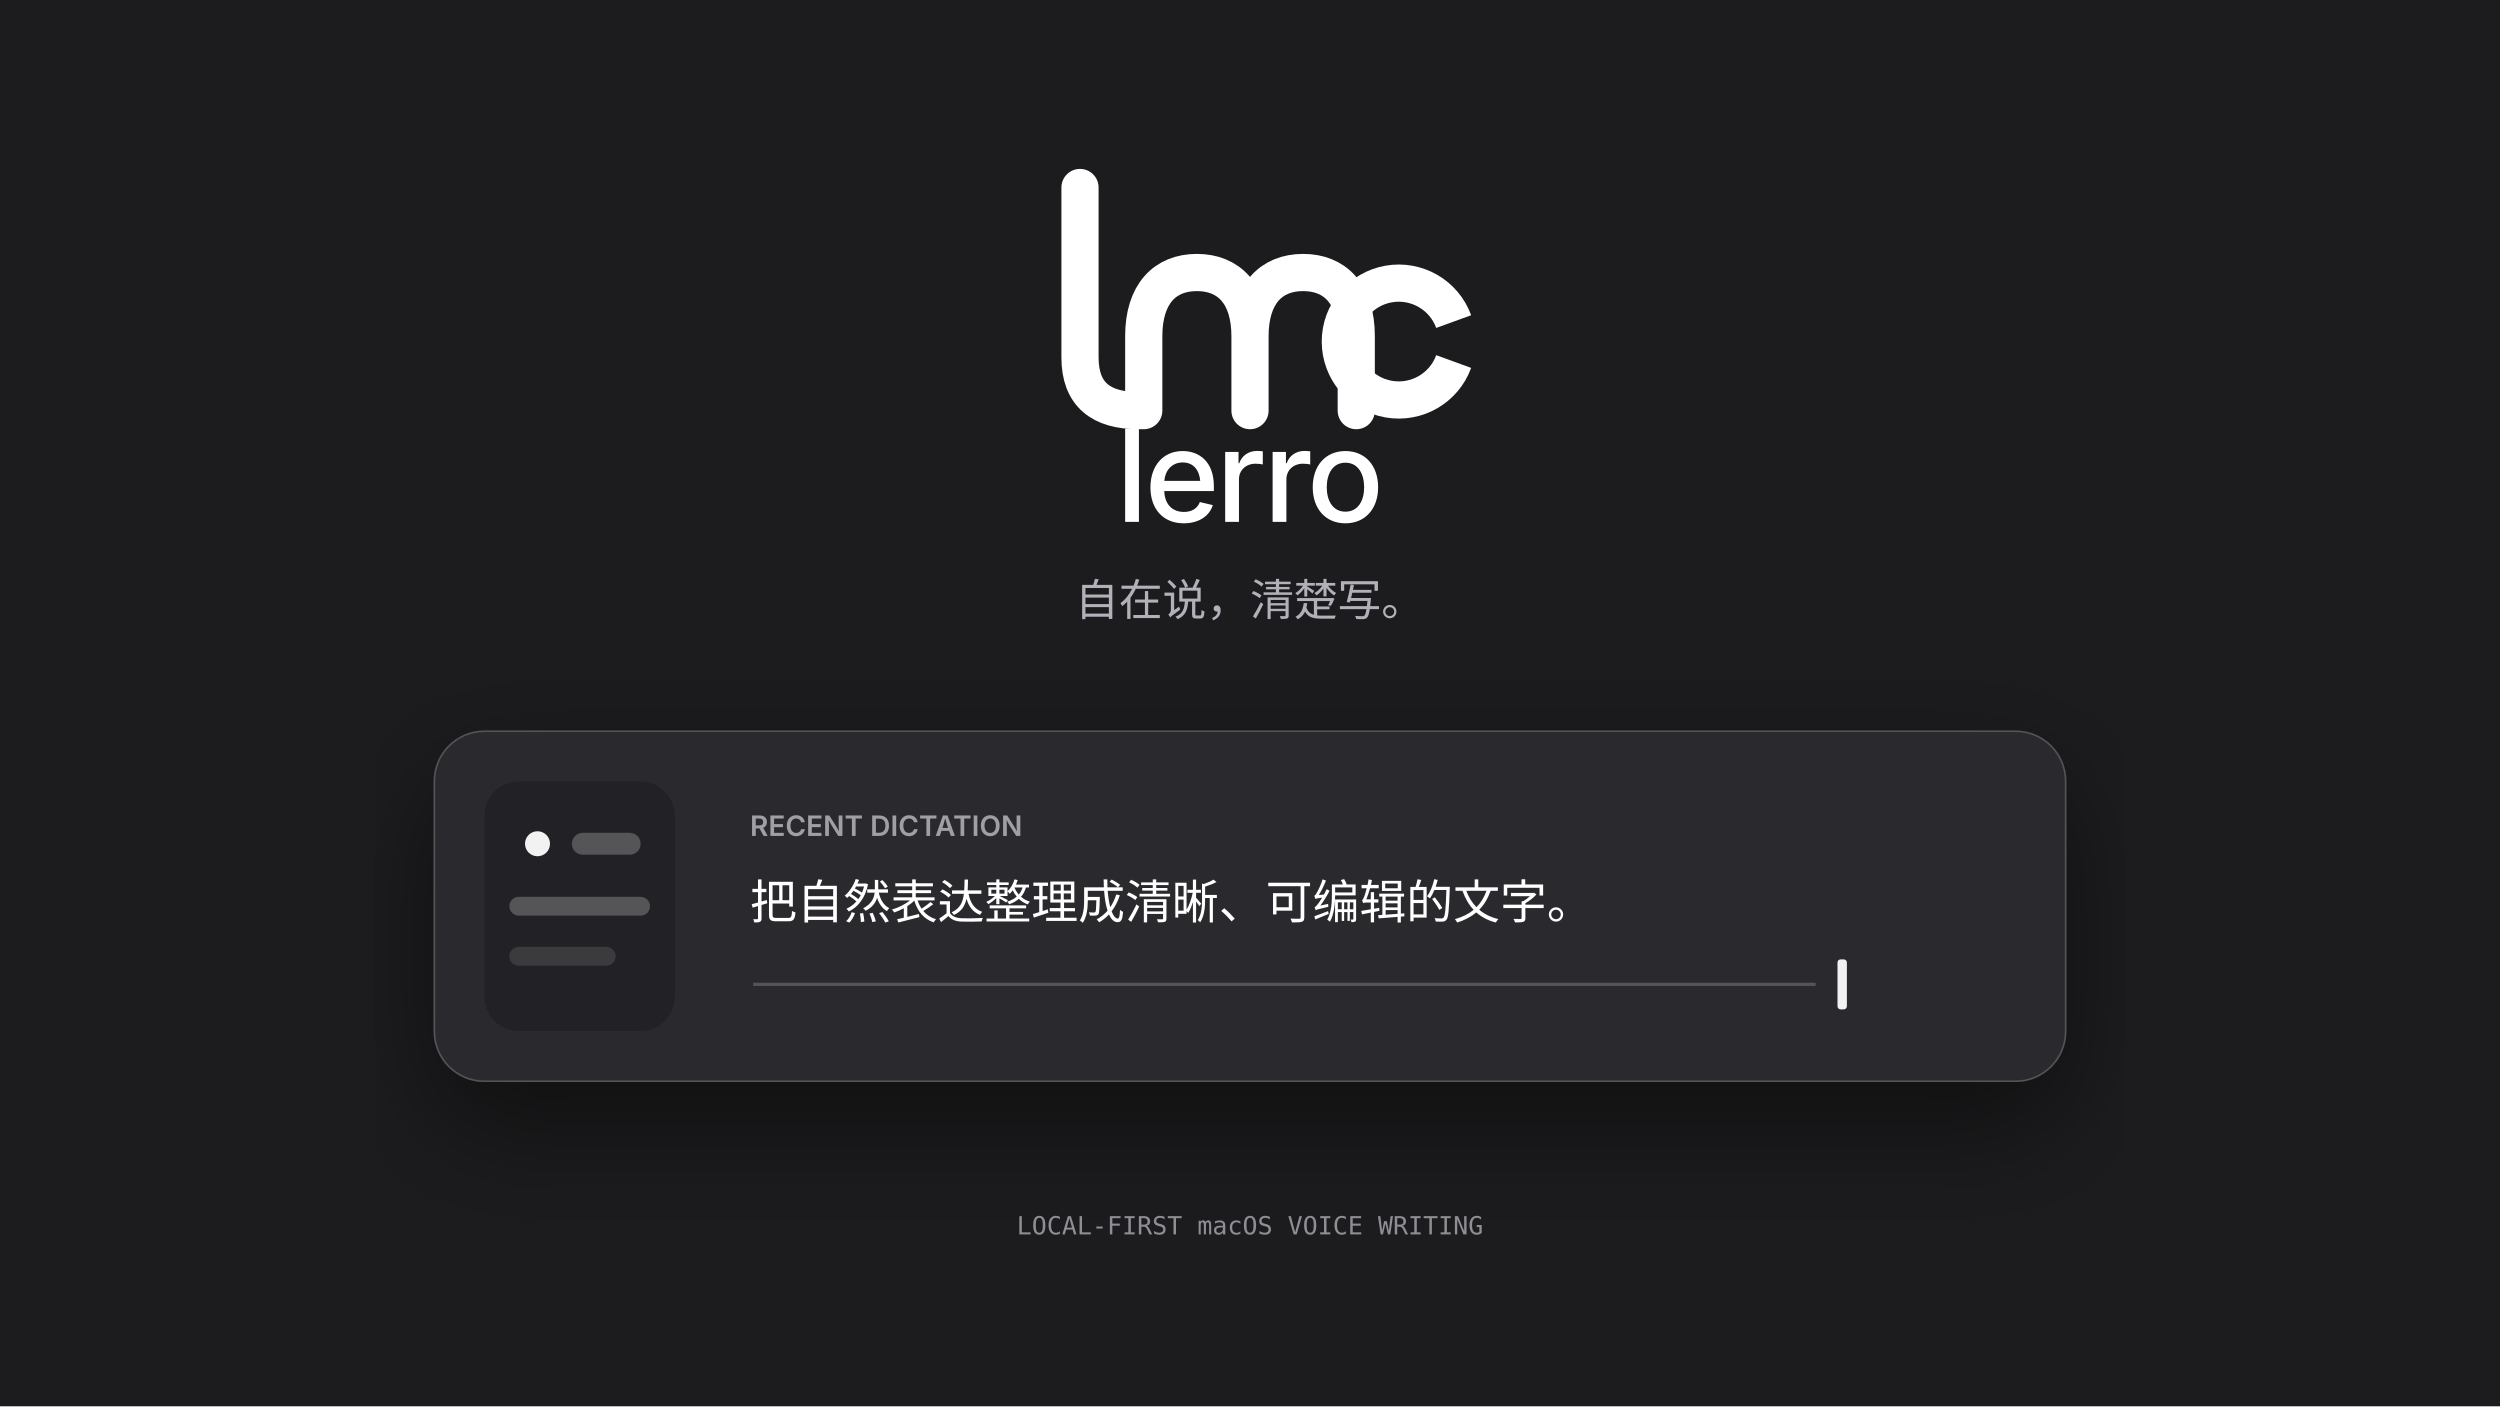
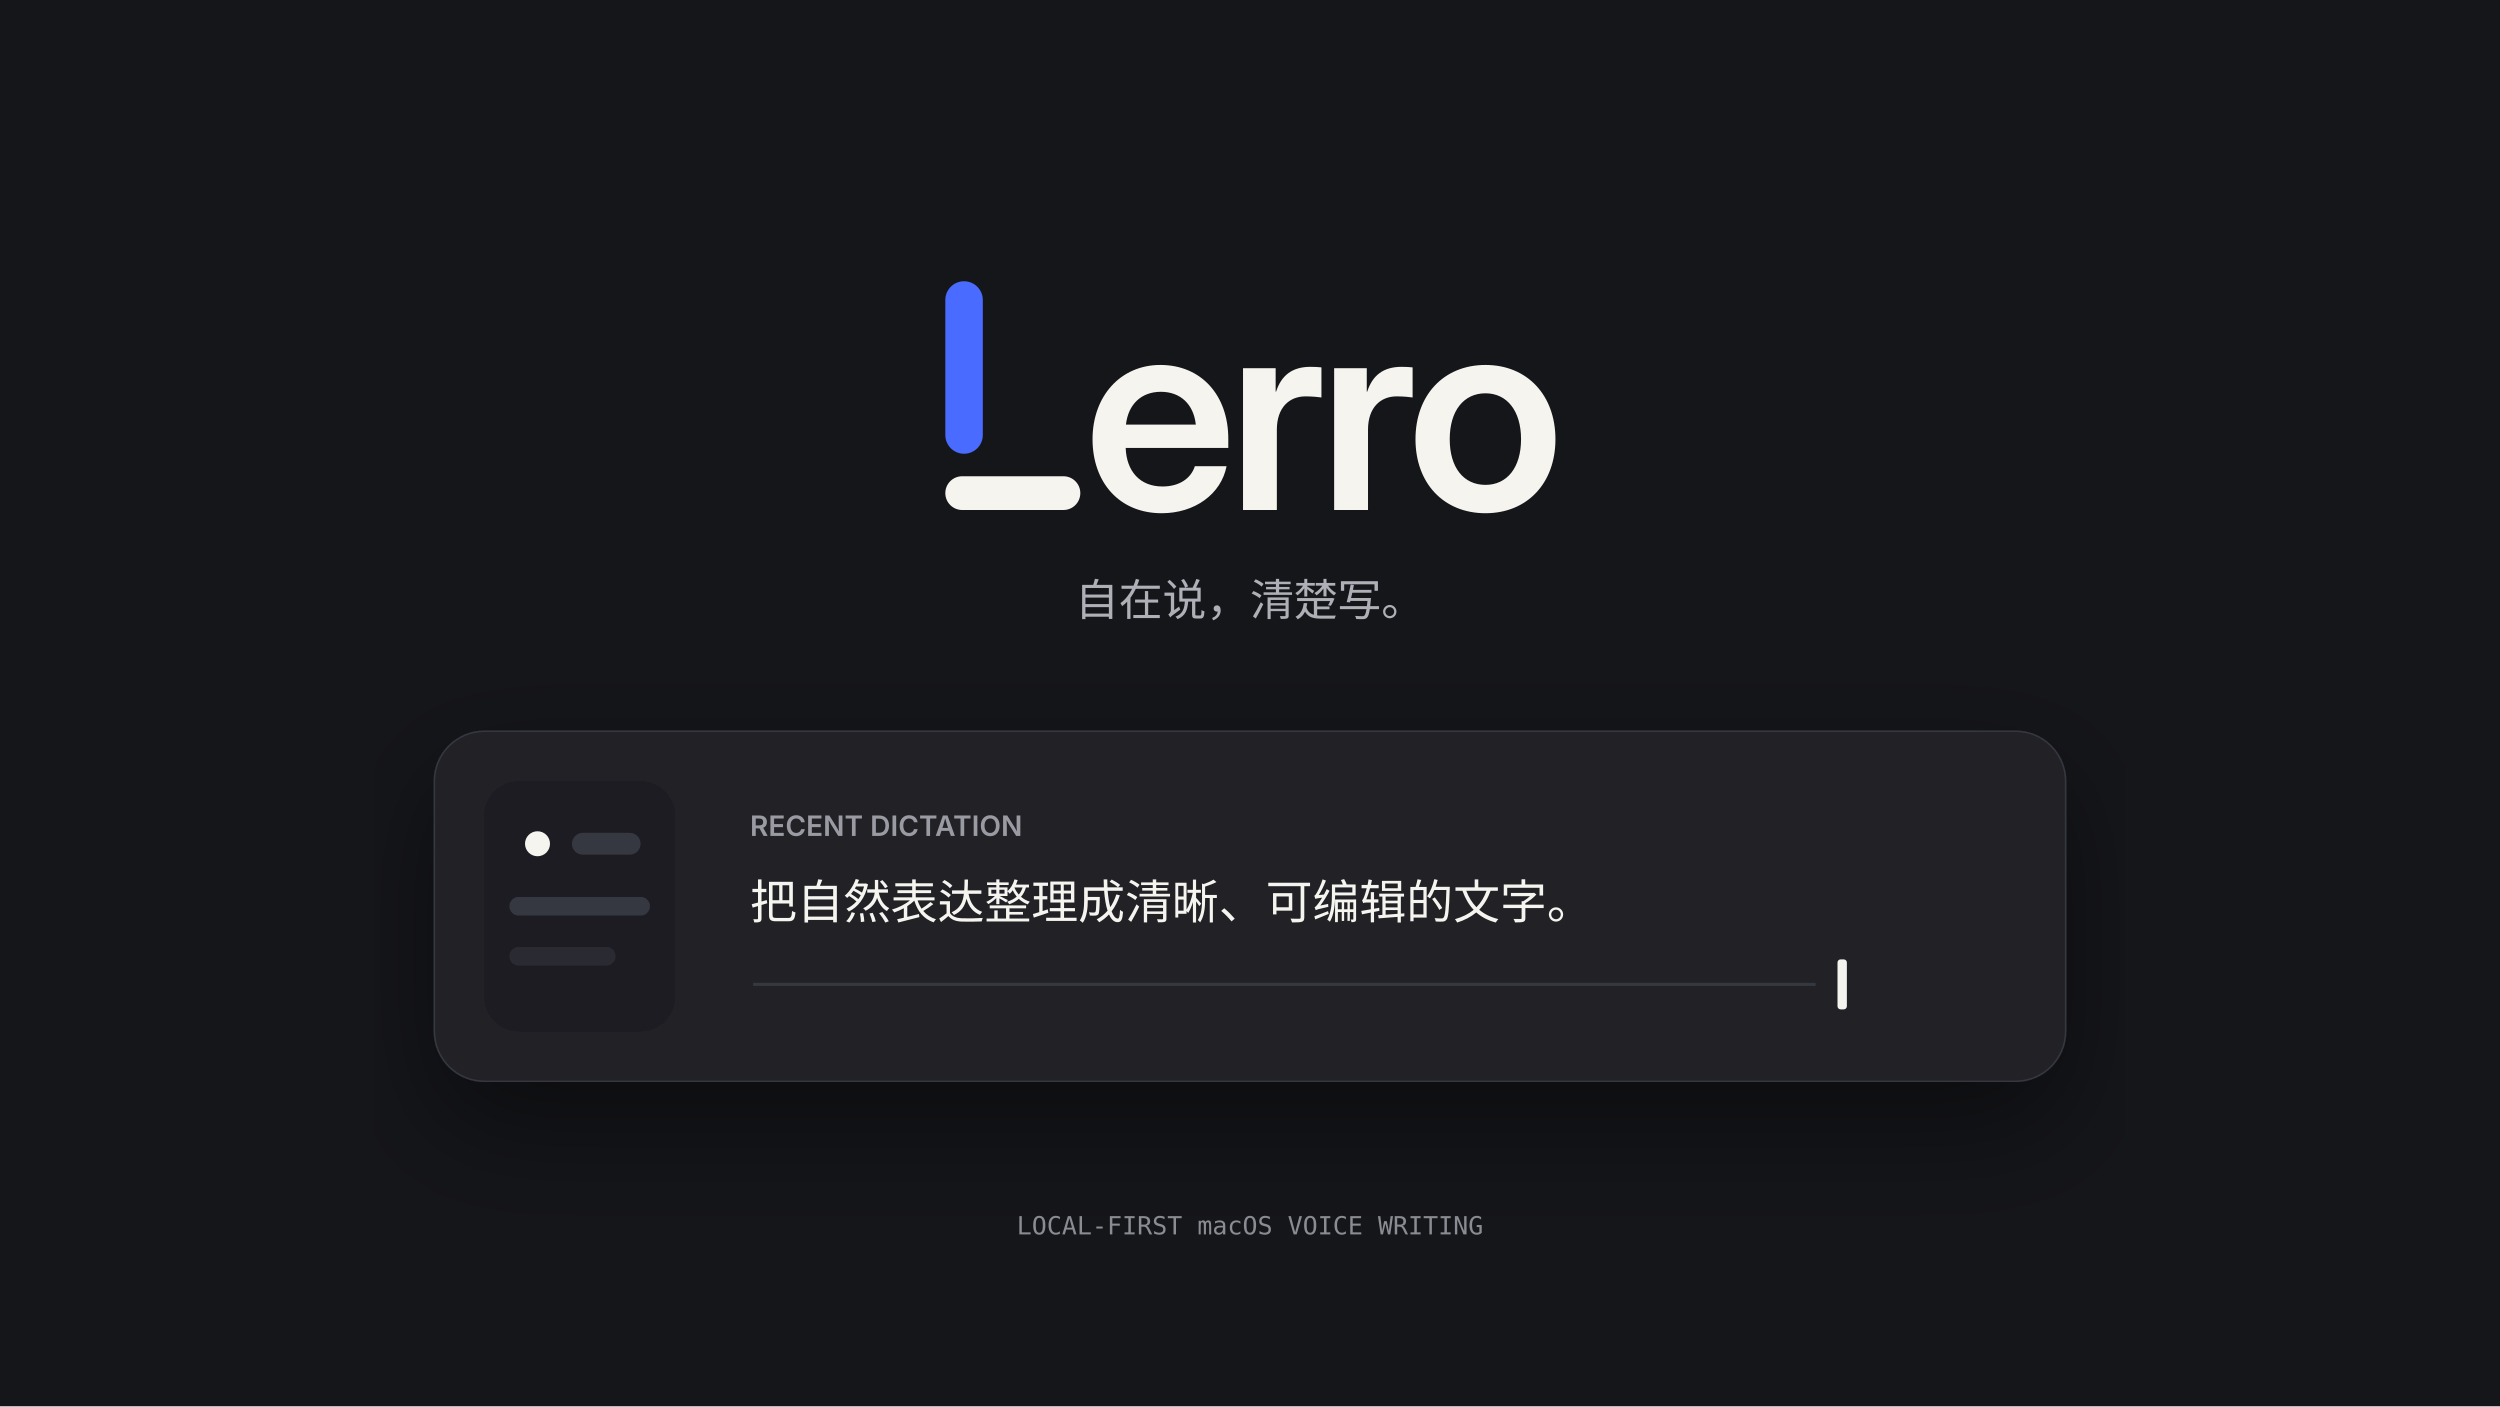
<svg xmlns="http://www.w3.org/2000/svg" width="1600" height="900" viewBox="0 0 1600 900" fill="none">
  <defs>
    <filter id="shadow" x="240" y="210" width="1120" height="620" filterUnits="userSpaceOnUse">
      <feDropShadow dx="0" dy="28" stdDeviation="36" flood-color="#000000" flood-opacity="0.46" />
    </filter>
  </defs>
-   <rect width="1600" height="900" fill="#1C1C1E" />
-   <g transform="translate(664 86) scale(3.4)">
-     <path d="M8 10V42C8 49 12 52 19 52H20V38C20 30 24 26 30 26C36 26 40 30 40 38V52V38C40 30 44 26 50 26C56 26 60 30 60 38V52" stroke="#FFFFFF" stroke-width="7" stroke-linecap="round" stroke-linejoin="round" />
-     <path d="M78.34 35.24A11 11 0 1 0 78.34 42.76" stroke="#FFFFFF" stroke-width="7" stroke-linecap="butt" />
+   <rect width="1600" height="900" fill="#15161A" />
+   <g transform="translate(605 180) scale(2.4)">
+     <rect width="10" height="46" rx="5" fill="#4A6BFF" />
+     <rect y="52" width="36" height="9" rx="4.5" fill="#F6F4EF" />
+     <path d="M57.7 61.86C66.55 61.86 73.57 56.74 75 49.32L66.55 49.32C65.51 52.55 62.46 54.73 57.92 54.73C51.83 54.73 48.32 50.61 48.1 44.45L75.46 44.45L75.46 41.98C75.46 30.38 68.23 22.32 57.34 22.32C46.74 22.32 39.26 30.63 39.26 42.13C39.26 53.59 46.35 61.86 57.7 61.86ZM48.17 38.22C48.78 32.81 52.26 29.48 57.49 29.48C62.71 29.48 66.22 32.81 66.8 38.22ZM79.39 61L88.41 61L88.41 39.58C88.41 33.67 91.74 30.7 96.04 30.7C97.83 30.7 99.62 30.88 100.3 30.99L100.3 22.97C99.59 22.89 98.58 22.82 97.37 22.82C92.5 22.82 89.6 25.11 88.2 29.45L88.09 29.45L88.09 23.18L79.39 23.18ZM103.69 61L112.72 61L112.72 39.58C112.72 33.67 116.05 30.7 120.34 30.7C122.14 30.7 123.93 30.88 124.61 30.99L124.61 22.97C123.89 22.89 122.89 22.82 121.67 22.82C116.8 22.82 113.9 25.11 112.5 29.45L112.39 29.45L112.39 23.18L103.69 23.18ZM144.04 61.86C155.18 61.86 162.7 53.87 162.7 42.13C162.7 30.38 155.18 22.32 144.04 22.32C132.9 22.32 125.38 30.38 125.38 42.13C125.38 53.87 132.9 61.86 144.04 61.86ZM144.04 54.3C138.2 54.3 134.51 49.68 134.51 42.13C134.51 34.53 138.24 29.88 144.04 29.88C149.8 29.88 153.53 34.57 153.53 42.13C153.53 49.65 149.84 54.3 144.04 54.3Z" fill="#F6F4EF" />
  </g>
-   <text x="800" y="334" text-anchor="middle" fill="#FFFFFF" font-family="-apple-system, BlinkMacSystemFont, 'SF Pro Display', 'PingFang SC', sans-serif" font-size="82" font-weight="550" letter-spacing="-2.4">lerro</text>
  <text x="800" y="394" text-anchor="middle" fill="#EBEBF5" fill-opacity="0.72" font-family="-apple-system, BlinkMacSystemFont, 'SF Pro Text', 'PingFang SC', sans-serif" font-size="28" font-weight="500">自在说，清楚写。</text>
  <g filter="url(#shadow)">
-     <rect x="278" y="468" width="1044" height="224" rx="32" fill="#2C2C2E" stroke="#545458" />
-     <rect x="310" y="500" width="122" height="160" rx="22" fill="#242426" />
-     <circle cx="344" cy="540" r="8" fill="#F2F2F2" />
-     <rect x="366" y="533" width="44" height="14" rx="7" fill="#545458" />
-     <rect x="326" y="574" width="90" height="12" rx="6" fill="#545458" />
-     <rect x="326" y="606" width="68" height="12" rx="6" fill="#3A3A3C" />
+     <rect x="278" y="468" width="1044" height="224" rx="32" fill="#202127" stroke="#363740" />
+     <rect x="310" y="500" width="122" height="160" rx="22" fill="#1B1C21" />
+     <circle cx="344" cy="540" r="8" fill="#F6F4EF" />
+     <rect x="366" y="533" width="44" height="14" rx="7" fill="#363740" />
+     <rect x="326" y="574" width="90" height="12" rx="6" fill="#363740" />
+     <rect x="326" y="606" width="68" height="12" rx="6" fill="#2B2C33" />
    <text x="480" y="535" fill="#EBEBF5" fill-opacity="0.6" font-family="-apple-system, BlinkMacSystemFont, 'SF Pro Text', 'PingFang SC', sans-serif" font-size="18" font-weight="600">RECENT DICTATION</text>
-     <text x="480" y="588" fill="#FFFFFF" font-family="-apple-system, BlinkMacSystemFont, 'SF Pro Text', 'PingFang SC', sans-serif" font-size="30" font-weight="500">把自然表达整理成清晰、可编辑的文字。</text>
-     <path d="M482 630H1162" stroke="#545458" stroke-width="2" />
-     <rect x="1176" y="614" width="6" height="32" rx="2" fill="#F2F2F2" />
+     <text x="480" y="588" fill="#F6F4EF" font-family="-apple-system, BlinkMacSystemFont, 'SF Pro Text', 'PingFang SC', sans-serif" font-size="30" font-weight="500">把自然表达整理成清晰、可编辑的文字。</text>
+     <path d="M482 630H1162" stroke="#363740" stroke-width="2" />
+     <rect x="1176" y="614" width="6" height="32" rx="2" fill="#F6F4EF" />
  </g>
  <text x="800" y="790" text-anchor="middle" fill="#EBEBF5" fill-opacity="0.55" font-family="'SF Mono', ui-monospace, monospace" font-size="16">LOCAL-FIRST macOS VOICE WRITING</text>
</svg>
